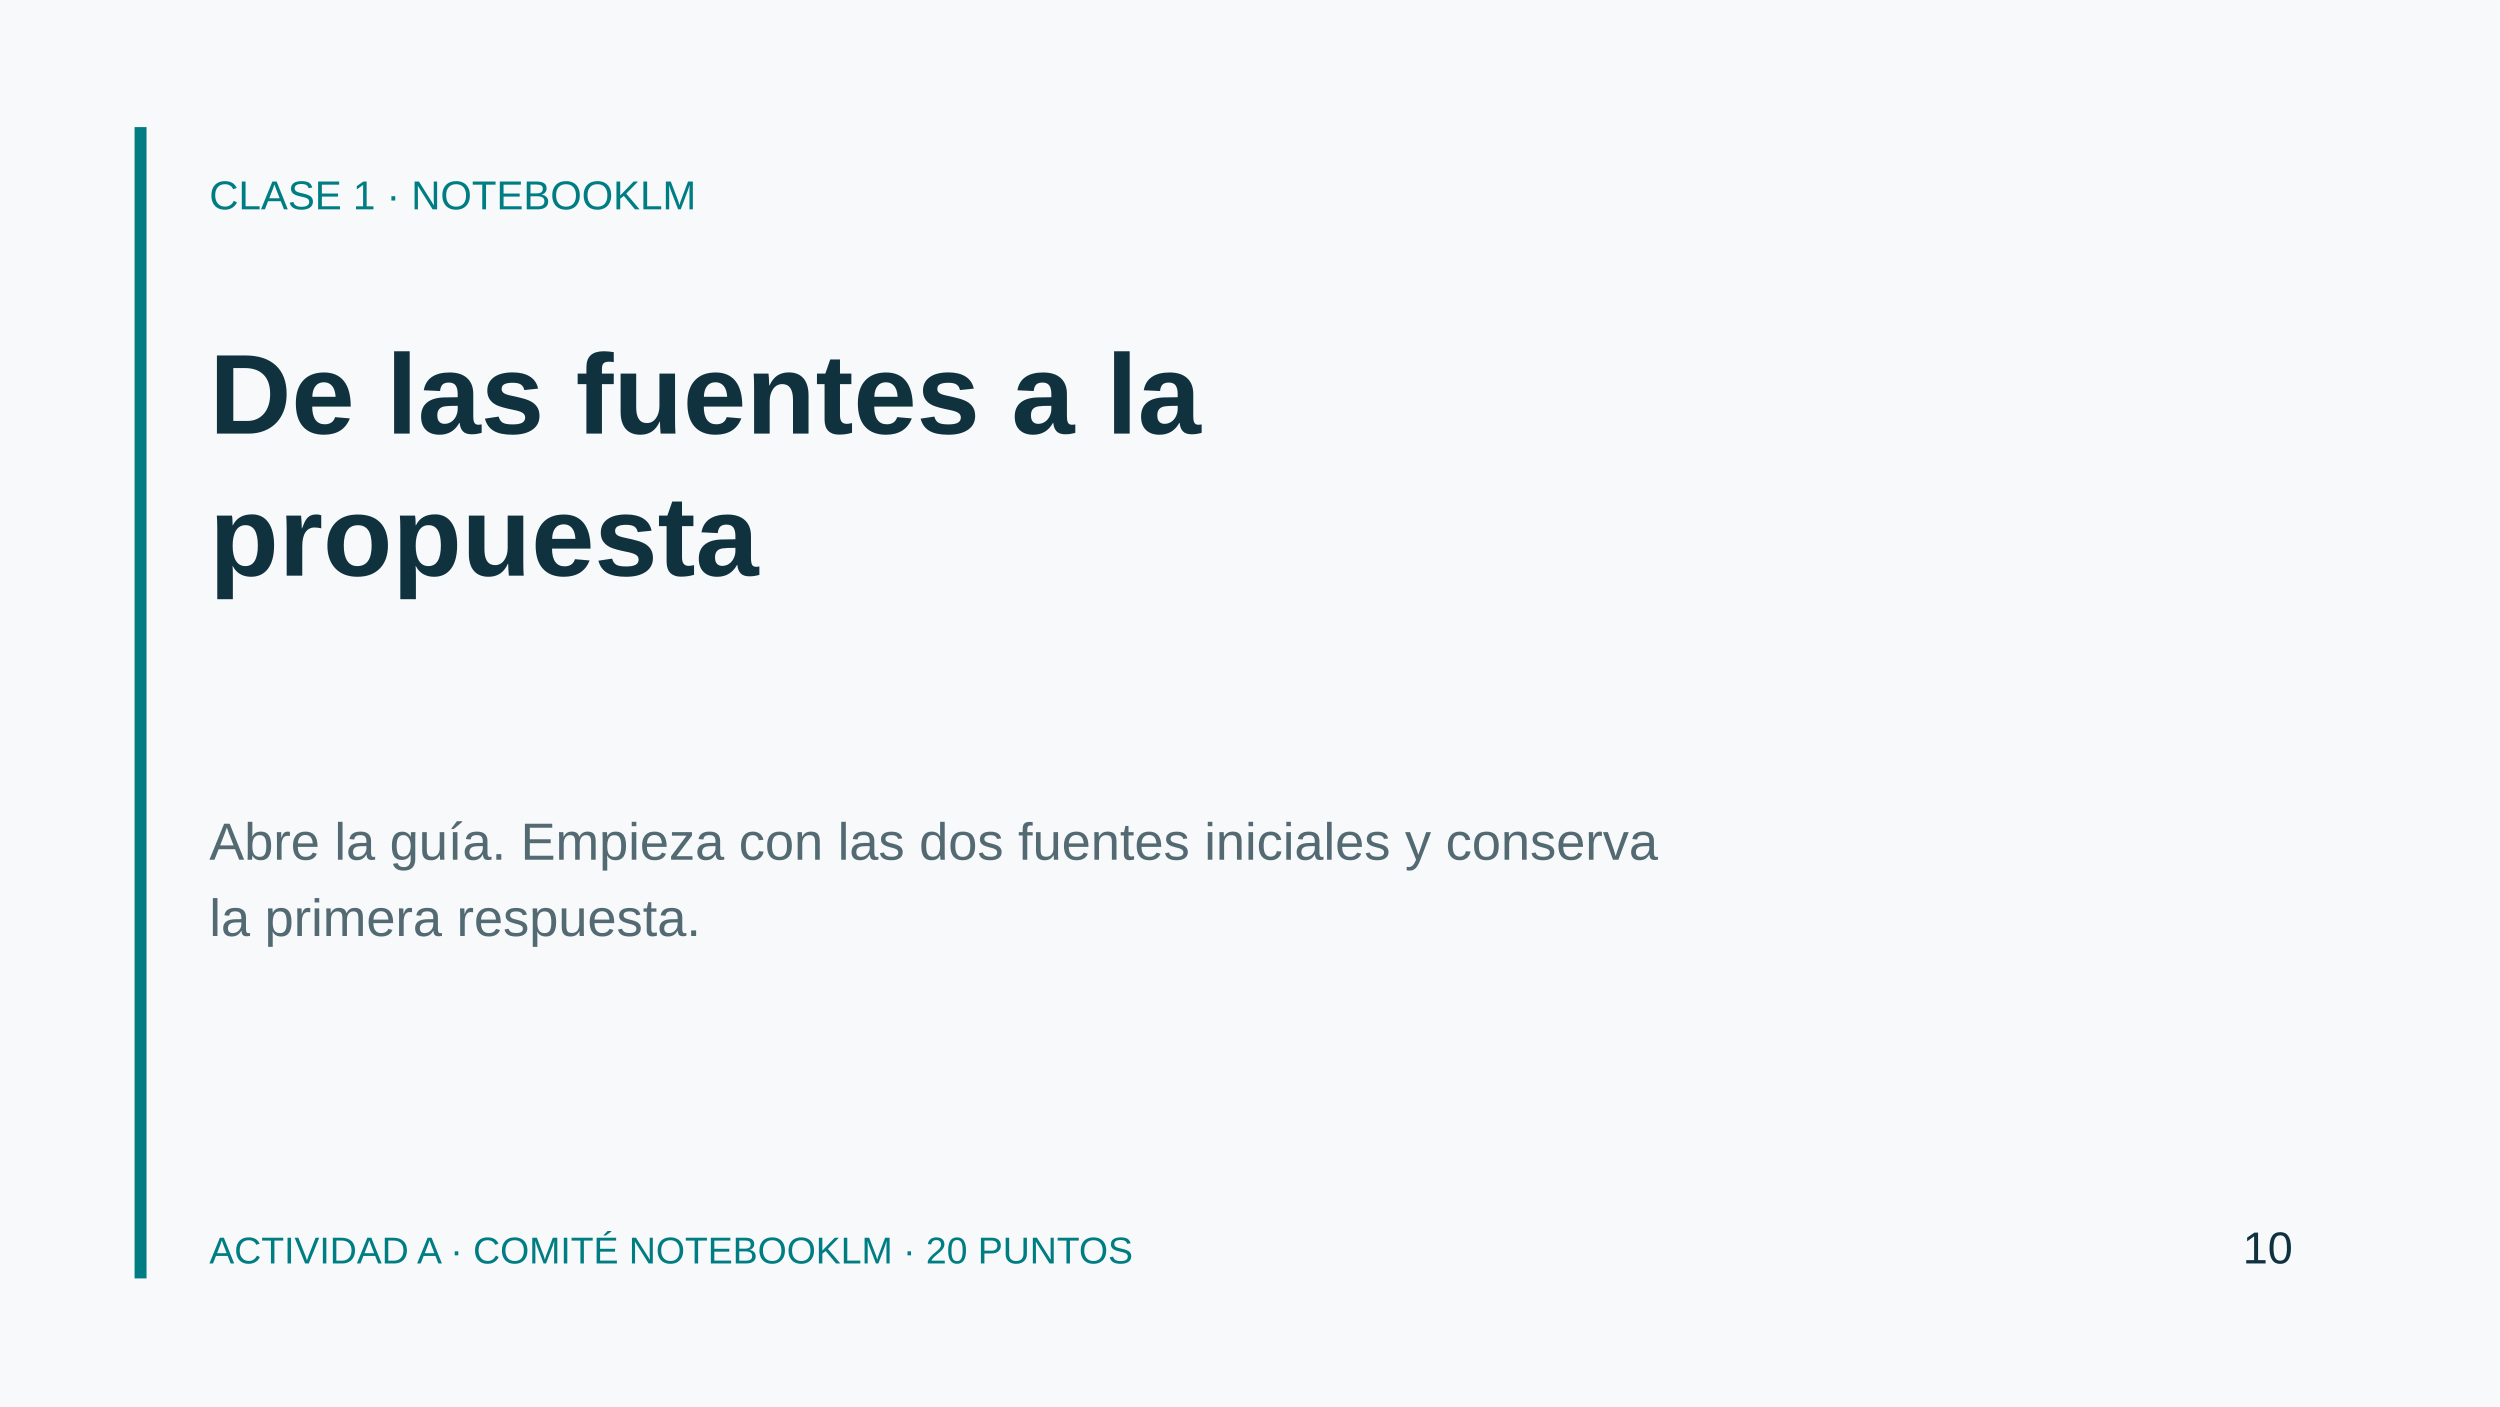
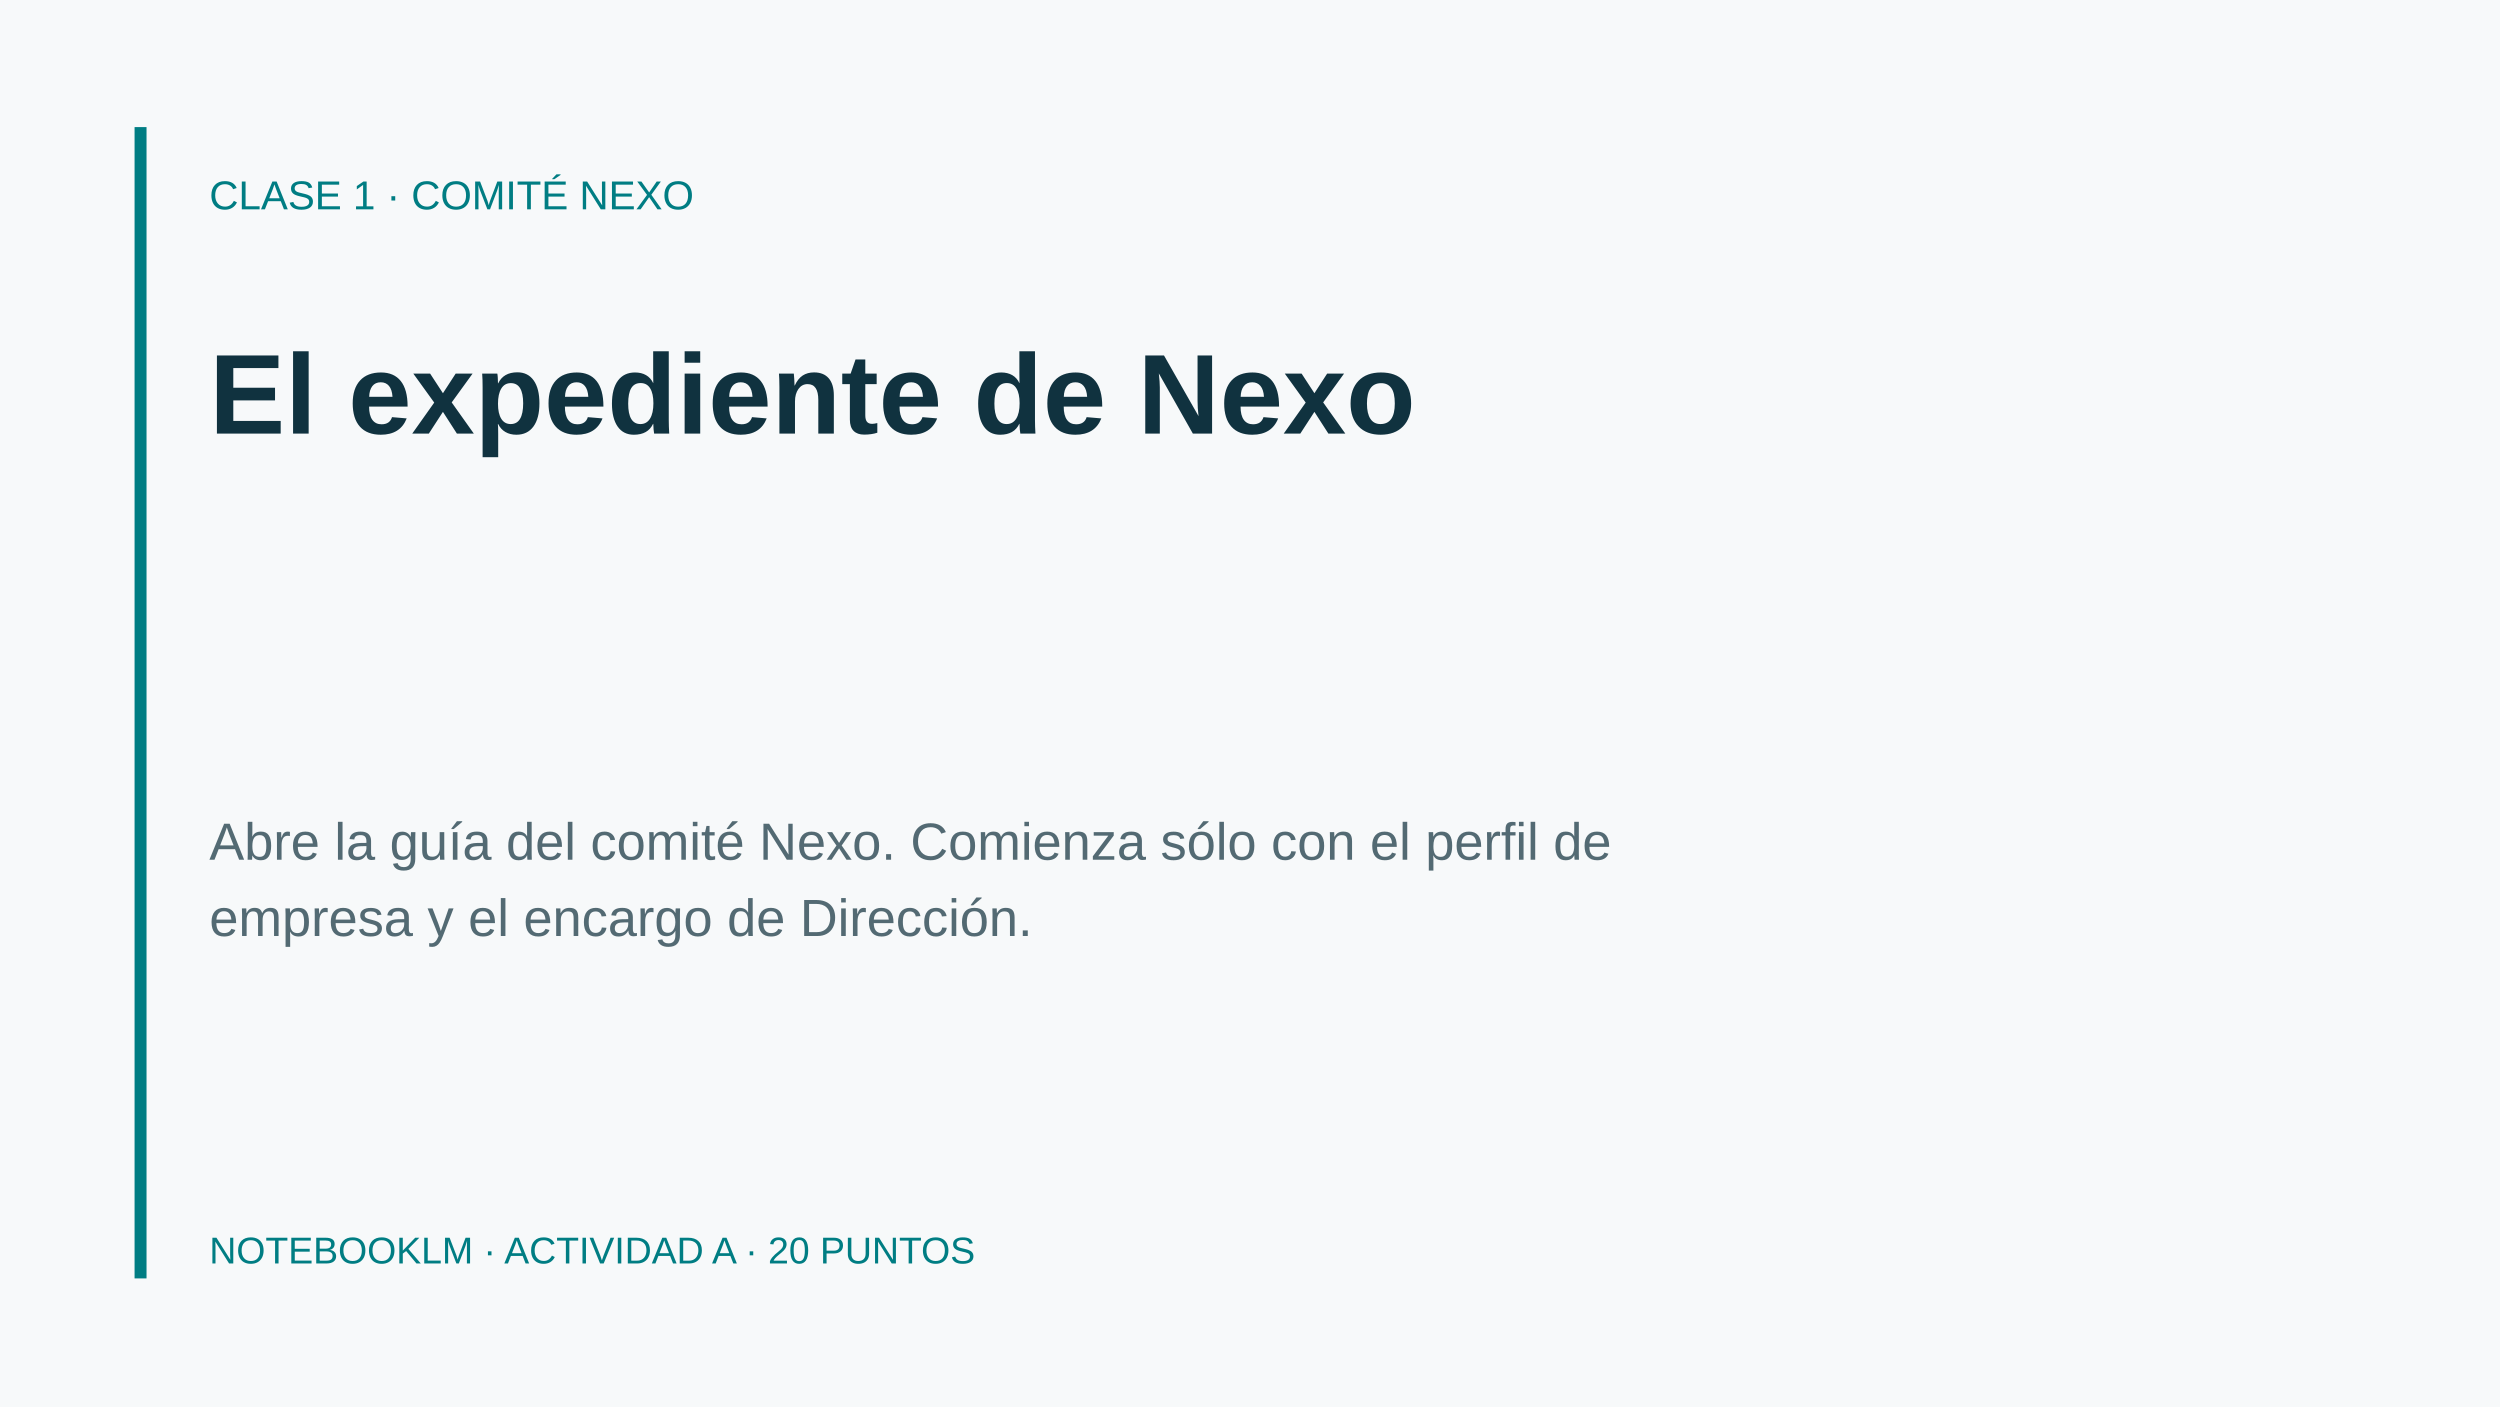
<svg xmlns="http://www.w3.org/2000/svg" width="1672" height="941" viewBox="0 0 1672 941">
  <rect width="1672" height="941" fill="#f7f9fa" />
  <rect x="90" y="85" width="8" height="770" fill="#007d83" />
  <g font-family="Arial,sans-serif">
-     <text x="140" y="140" font-size="27" fill="#007d83">CLASE 1 · NOTEBOOKLM</text>
-     <text x="140" y="290" font-size="76" font-weight="700" fill="#10323f">De las fuentes a la</text>
-     <text x="140" y="385" font-size="76" font-weight="700" fill="#10323f">propuesta</text>
-     <text x="140" y="575" font-size="35" fill="#536a73">Abre la guía. Empieza con las dos fuentes iniciales y conserva</text>
-     <text x="140" y="626" font-size="35" fill="#536a73">la primera respuesta.</text>
-     <text x="140" y="845" font-size="25" fill="#007d83">ACTIVIDAD A · COMITÉ NOTEBOOKLM · 20 PUNTOS</text>
-     <text x="1500" y="845" font-size="30" fill="#10323f">10</text>
+     <text x="140" y="140" font-size="27" fill="#007d83">CLASE 1 · COMITÉ NEXO</text>
+     <text x="140" y="290" font-size="76" font-weight="700" fill="#10323f">El expediente de Nexo</text>
+     <text x="140" y="575" font-size="35" fill="#536a73">Abre la guía del comité Nexo. Comienza sólo con el perfil de</text>
+     <text x="140" y="626" font-size="35" fill="#536a73">empresa y el encargo de Dirección.</text>
+     <text x="140" y="845" font-size="25" fill="#007d83">NOTEBOOKLM · ACTIVIDAD A · 20 PUNTOS</text>
  </g>
</svg>
